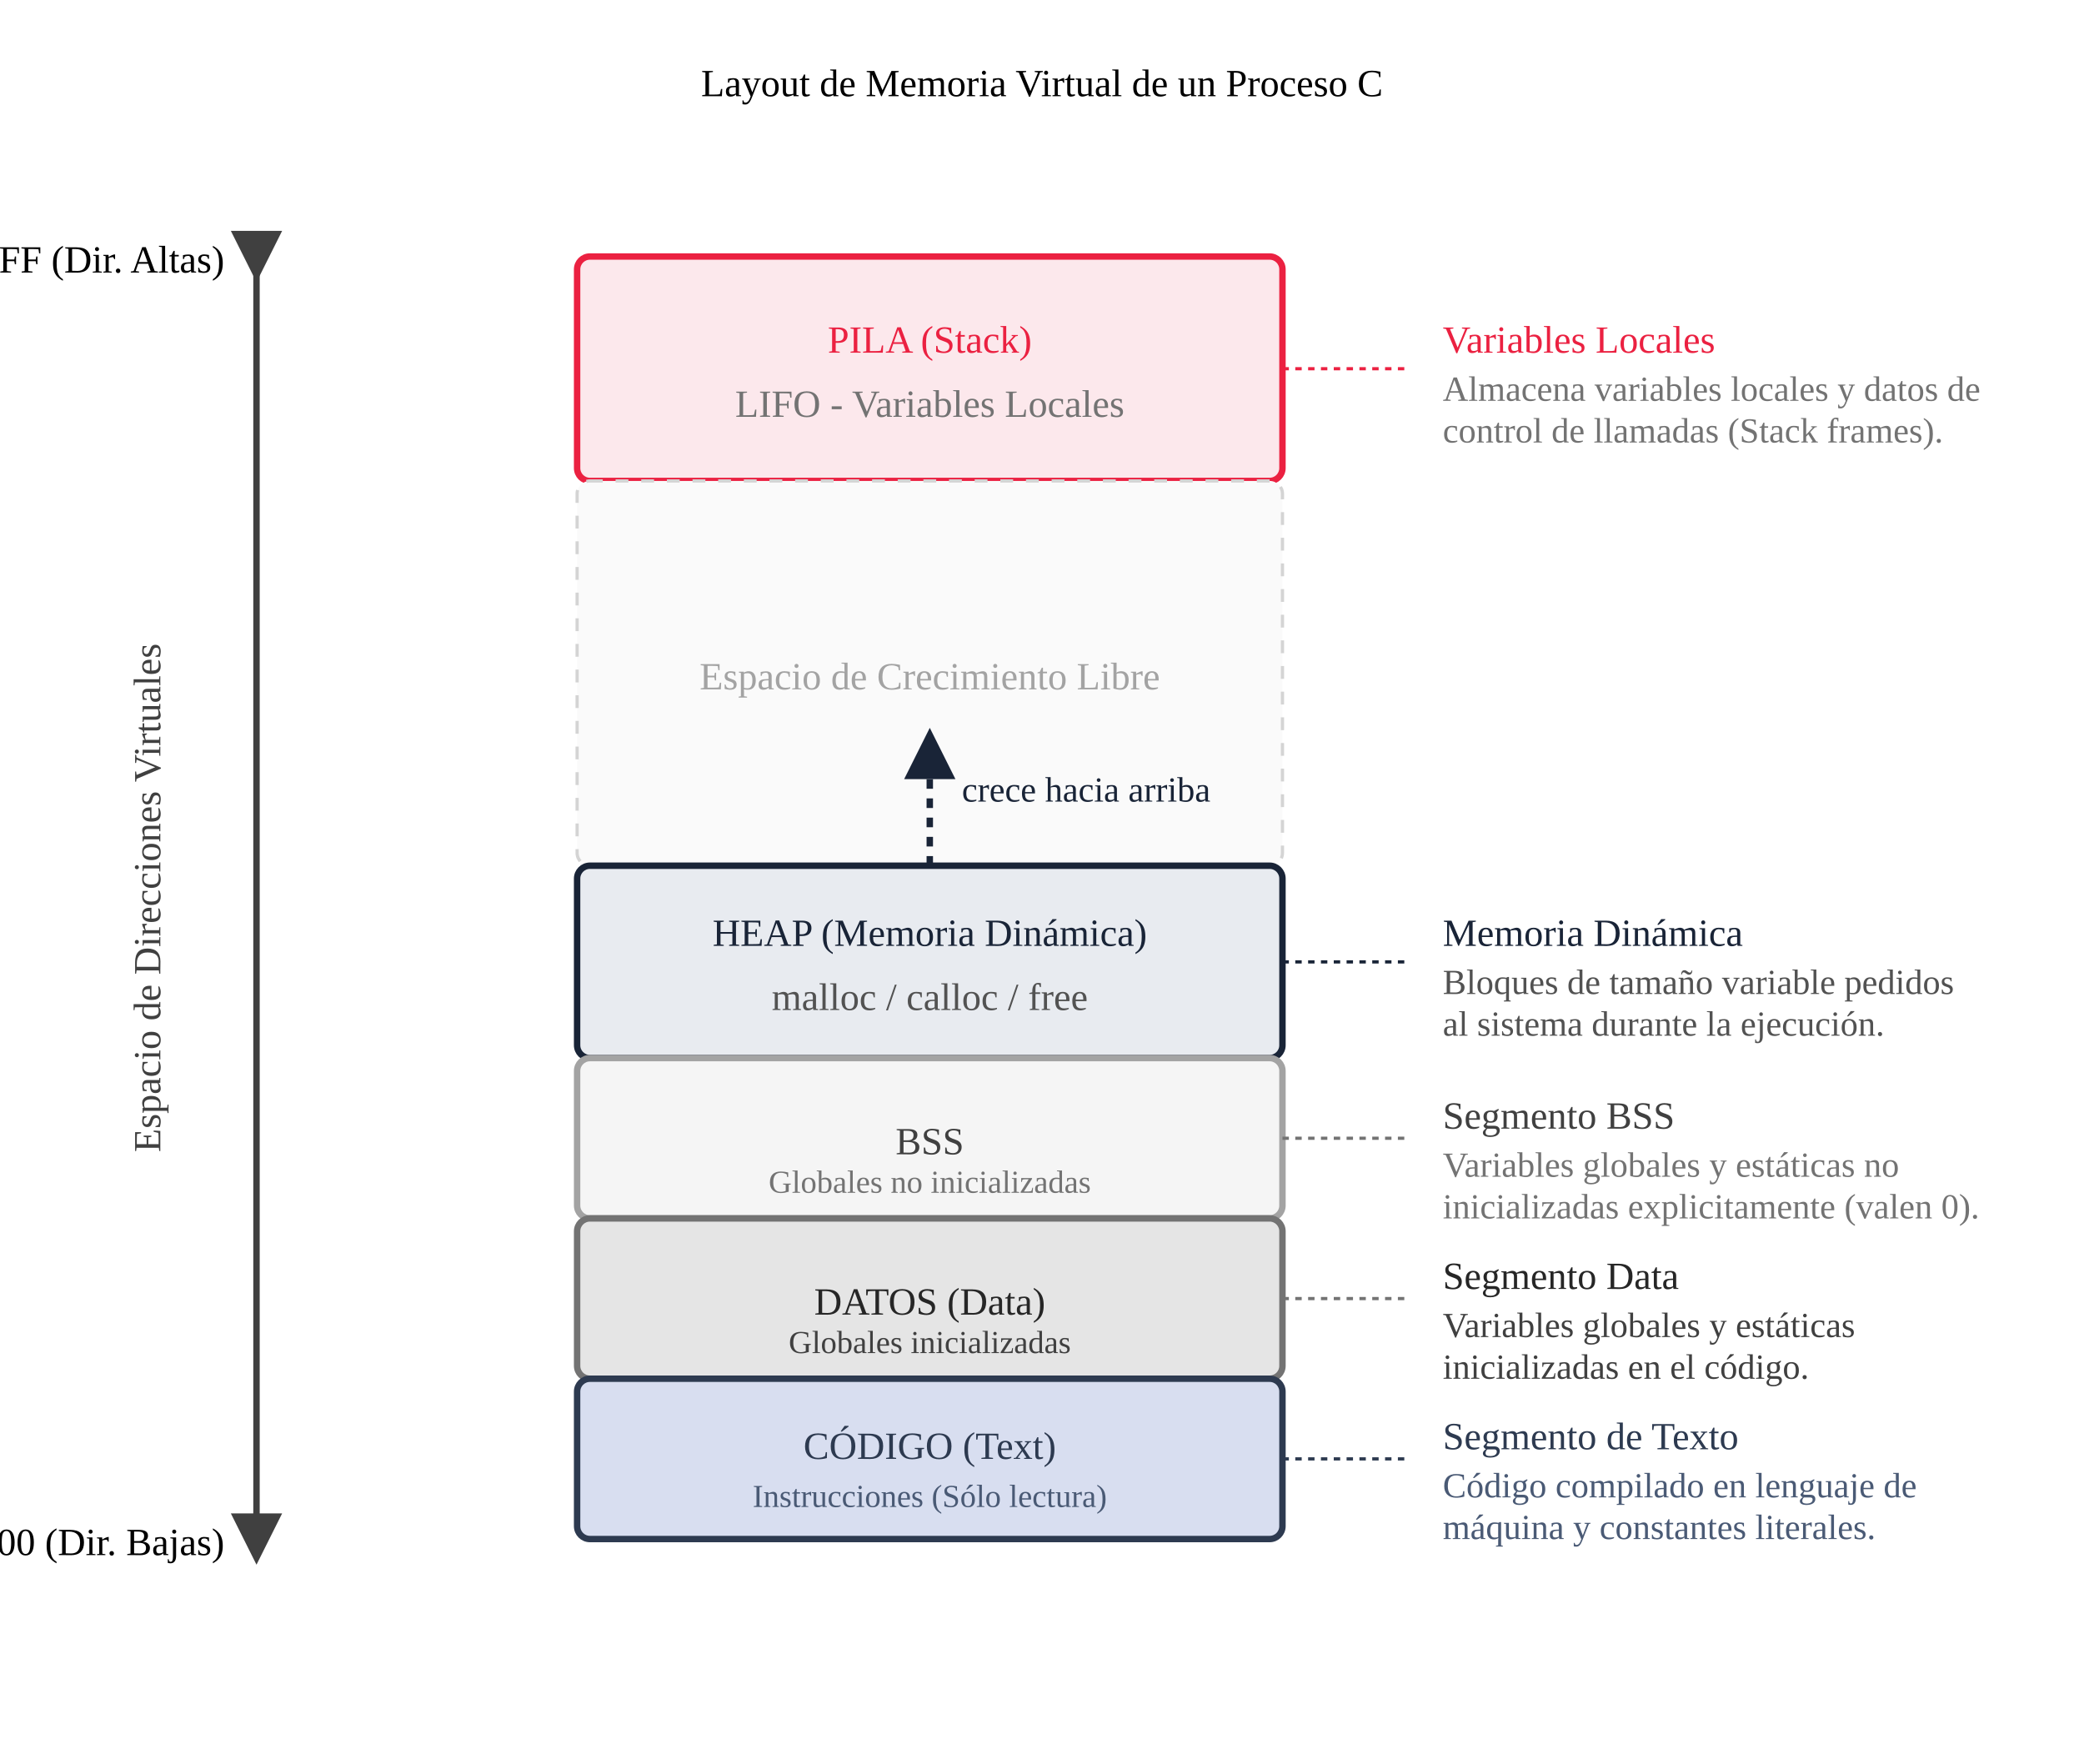
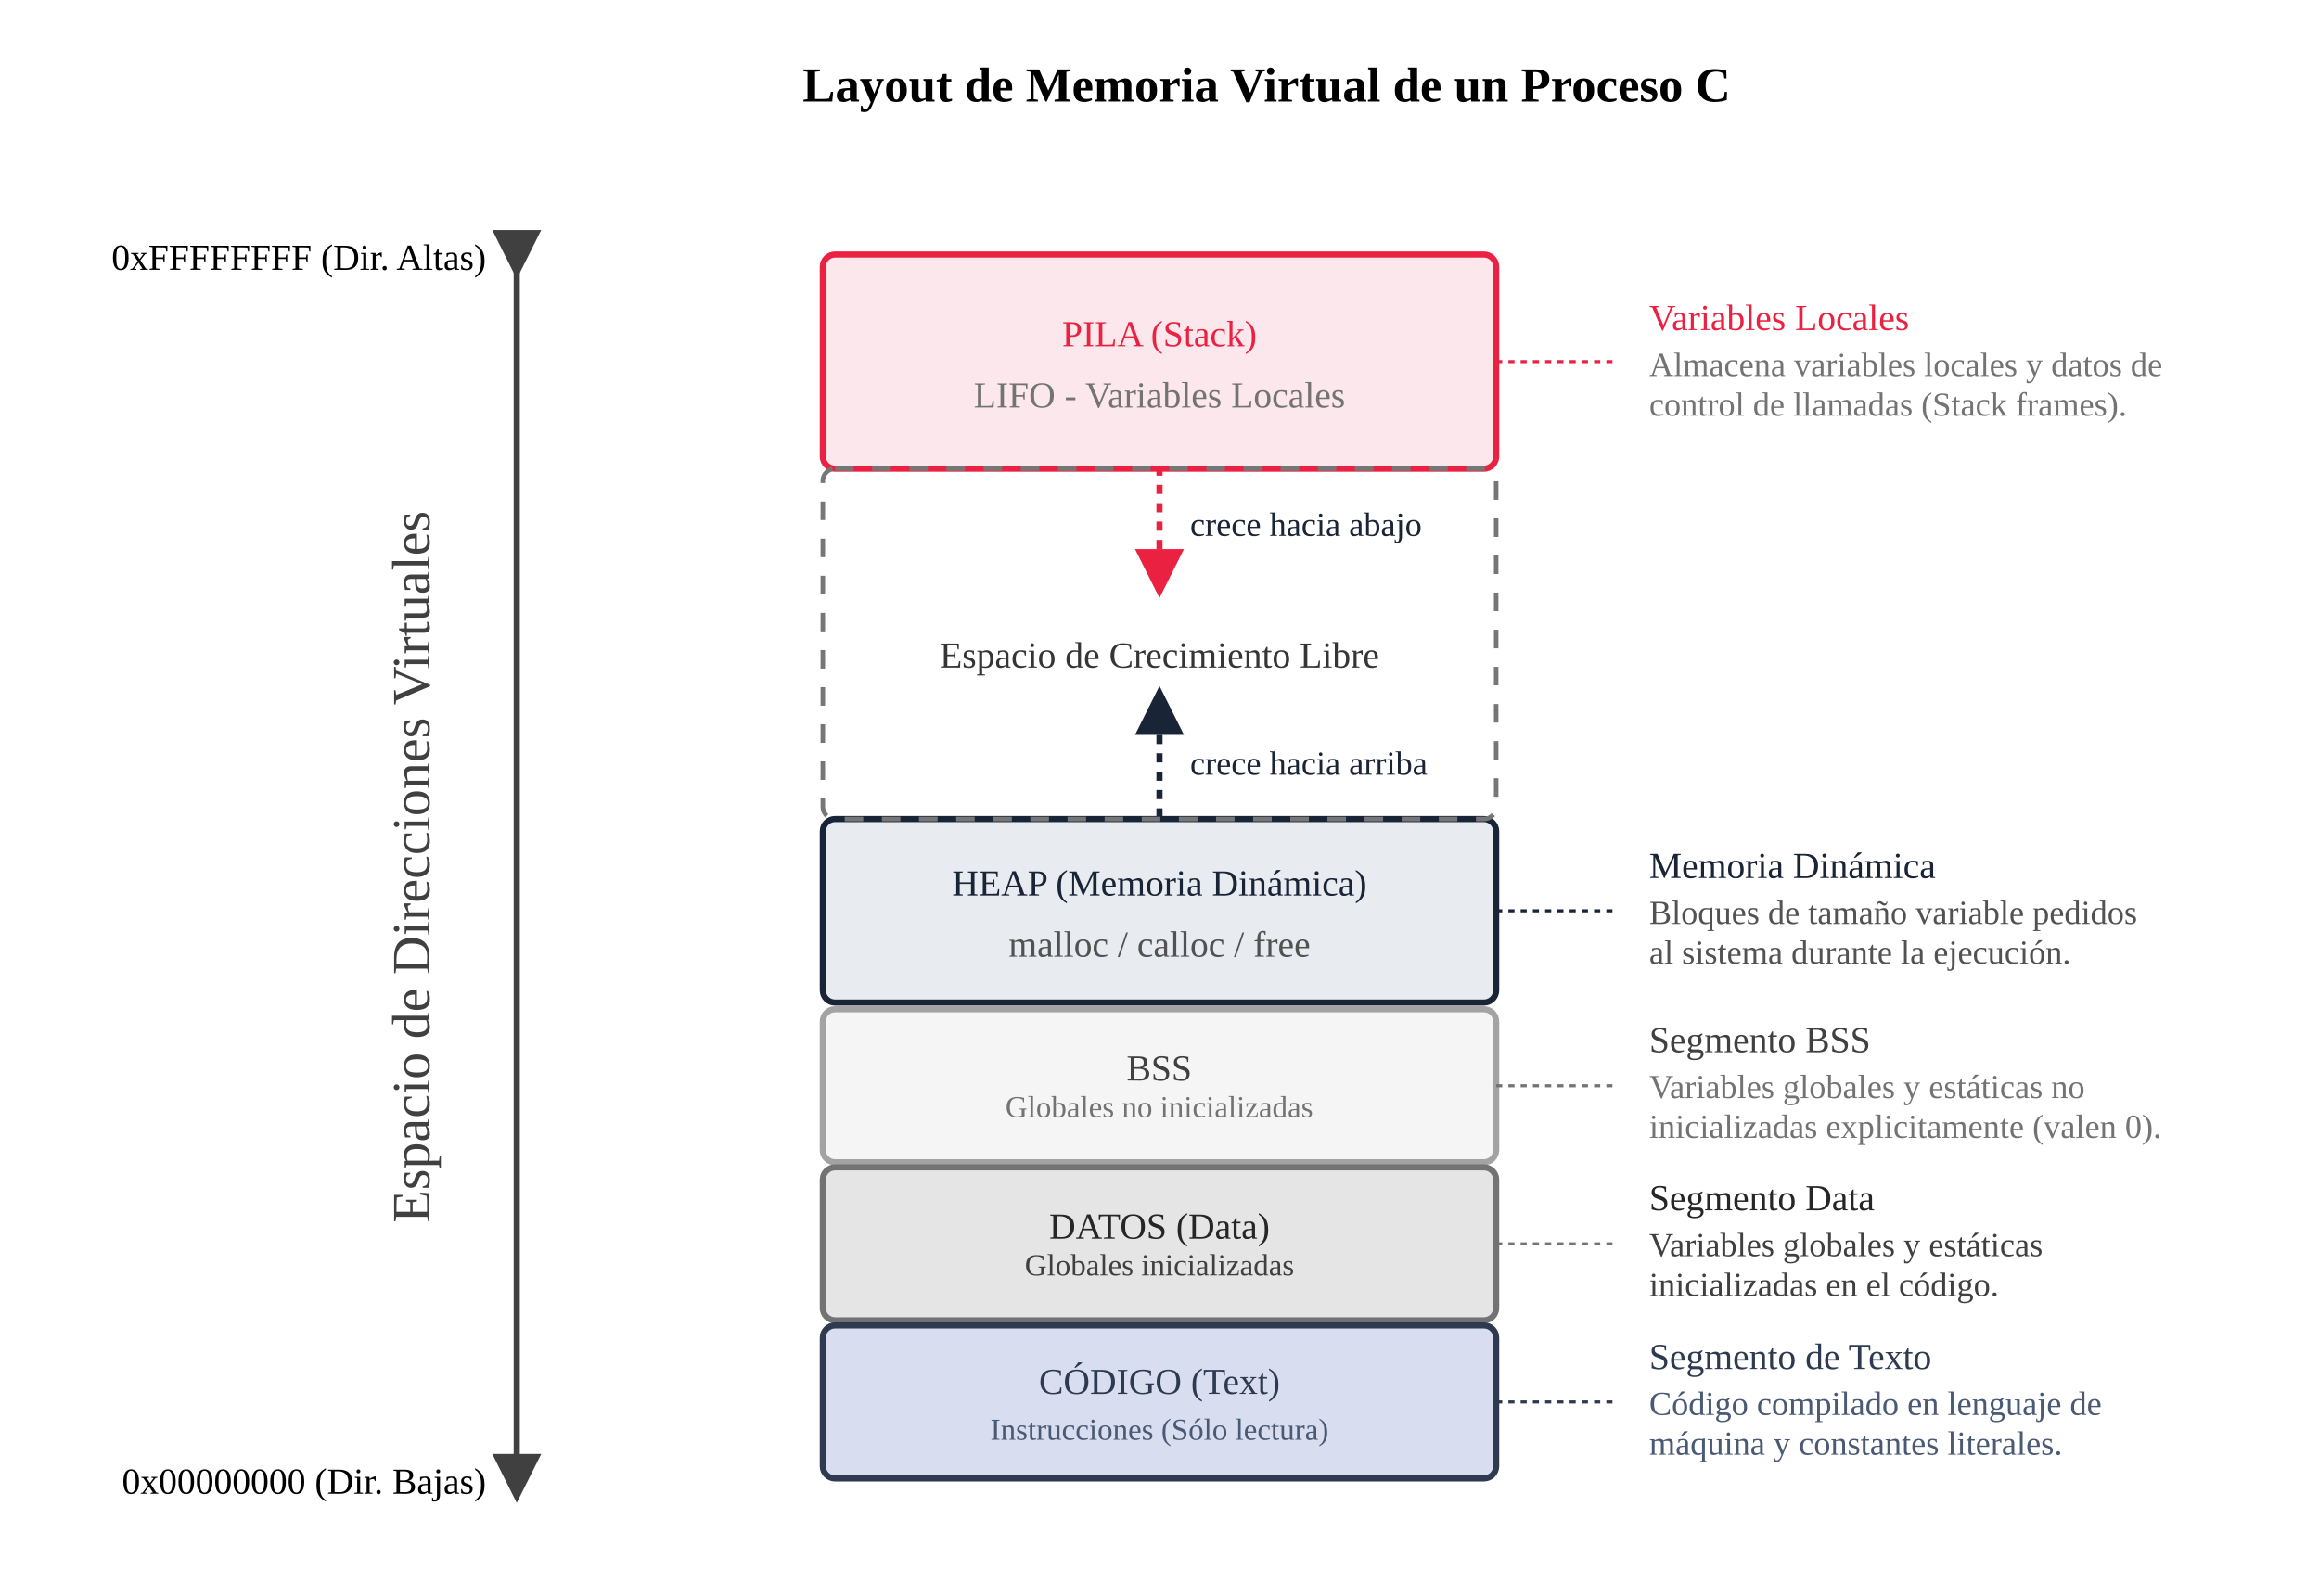
- <svg xmlns="http://www.w3.org/2000/svg" width="650" height="550" viewBox="0 0 650 550">
-   <defs>
+ <svg xmlns="http://www.w3.org/2000/svg" width="757.698" height="521.311" viewBox="0 0 757.698 521.311" version="1.1" id="svg34">
+   <defs id="defs3">
    <marker id="arrowhead" markerWidth="8" markerHeight="8" refX="4" refY="4" orient="auto">
-       <polygon points="0 0, 8 4, 0 8" fill="#404040" />
+       <polygon points="8,4 0,8 0,0 " fill="#404040" id="polygon1" />
    </marker>
    <marker id="arrowhead-red" markerWidth="8" markerHeight="8" refX="4" refY="4" orient="auto">
-       <polygon points="0 0, 8 4, 0 8" fill="#eb2141" />
+       <polygon points="8,4 0,8 0,0 " fill="#eb2141" id="polygon2" />
    </marker>
    <marker id="arrowhead-blue" markerWidth="8" markerHeight="8" refX="4" refY="4" orient="auto">
-       <polygon points="0 0, 8 4, 0 8" fill="#192437" />
+       <polygon points="8,4 0,8 0,0 " fill="#192437" id="polygon3" />
    </marker>
  </defs>
-   <text x="325" y="30" class="title" text-anchor="middle">Layout de Memoria Virtual de un Proceso C</text>
-   <line x1="80" y1="80" x2="80" y2="480" stroke="#404040" stroke-width="2" marker-start="url(#arrowhead)" marker-end="url(#arrowhead)" />
-   <text x="70" y="85" class="code" text-anchor="end">0xFFFFFFFF (Dir. Altas)</text>
-   <text x="70" y="485" class="code" text-anchor="end">0x00000000 (Dir. Bajas)</text>
-   <text x="50" y="280" class="label-bold" transform="rotate(-90 50 280)" text-anchor="middle" fill="#404040">Espacio de Direcciones Virtuales</text>
-   <rect x="180" y="80" width="220" height="70" fill="#fce8ec" stroke="#eb2141" stroke-width="2" rx="4" />
-   <text x="290" y="110" class="label-bold" text-anchor="middle" fill="#eb2141">PILA (Stack)</text>
-   <text x="290" y="130" class="label" text-anchor="middle" fill="#737373">LIFO - Variables Locales</text>
-   <line x1="290" y1="150" x2="290" y2="185" stroke="#eb2141" stroke-width="2" stroke-dasharray="3,3" marker-end="url(#arrowhead-red)" />
-   <text x="300" y="175" class="label" fill="#eb2141" font-size="11">crece hacia abajo</text>
-   <rect x="180" y="150" width="220" height="120" fill="#fafafa" stroke="#d4d4d4" stroke-width="1" stroke-dasharray="4,4" rx="4" />
-   <text x="290" y="215" class="label" text-anchor="middle" fill="#a3a3a3">Espacio de Crecimiento Libre</text>
-   <line x1="290" y1="270" x2="290" y2="235" stroke="#192437" stroke-width="2" stroke-dasharray="3,3" marker-end="url(#arrowhead-blue)" />
-   <text x="300" y="250" class="label" fill="#192437" font-size="11">crece hacia arriba</text>
-   <rect x="180" y="270" width="220" height="60" fill="#e8ebf0" stroke="#192437" stroke-width="2" rx="4" />
-   <text x="290" y="295" class="label-bold" text-anchor="middle" fill="#192437">HEAP (Memoria Dinámica)</text>
-   <text x="290" y="315" class="label" text-anchor="middle" fill="#525252">malloc / calloc / free</text>
-   <rect x="180" y="330" width="220" height="50" fill="#f5f5f5" stroke="#a3a3a3" stroke-width="2" rx="4" />
-   <text x="290" y="360" class="label-bold" text-anchor="middle" fill="#404040">BSS</text>
-   <text x="290" y="372" class="label" text-anchor="middle" fill="#737373" font-size="10">Globales no inicializadas</text>
-   <rect x="180" y="380" width="220" height="50" fill="#e5e5e5" stroke="#737373" stroke-width="2" rx="4" />
-   <text x="290" y="410" class="label-bold" text-anchor="middle" fill="#262626">DATOS (Data)</text>
-   <text x="290" y="422" class="label" text-anchor="middle" fill="#404040" font-size="10">Globales inicializadas</text>
-   <rect x="180" y="430" width="220" height="50" fill="#d8def0" stroke="#2d3a50" stroke-width="2" rx="4" />
-   <text x="290" y="455" class="label-bold" text-anchor="middle" fill="#2d3a50">CÓDIGO (Text)</text>
-   <text x="290" y="470" class="label" text-anchor="middle" fill="#4a5a75" font-size="10">Instrucciones (Sólo lectura)</text>
-   <line x1="400" y1="115" x2="440" y2="115" stroke="#eb2141" stroke-width="1" stroke-dasharray="2,2" />
-   <text x="450" y="110" class="label-bold" fill="#eb2141">Variables Locales</text>
-   <text x="450" y="125" class="label" fill="#737373" font-size="11">Almacena variables locales y datos de</text>
-   <text x="450" y="138" class="label" fill="#737373" font-size="11">control de llamadas (Stack frames).</text>
-   <line x1="400" y1="300" x2="440" y2="300" stroke="#192437" stroke-width="1" stroke-dasharray="2,2" />
-   <text x="450" y="295" class="label-bold" fill="#192437">Memoria Dinámica</text>
-   <text x="450" y="310" class="label" fill="#525252" font-size="11">Bloques de tamaño variable pedidos</text>
-   <text x="450" y="323" class="label" fill="#525252" font-size="11">al sistema durante la ejecución.</text>
-   <line x1="400" y1="355" x2="440" y2="355" stroke="#737373" stroke-width="1" stroke-dasharray="2,2" />
-   <text x="450" y="352" class="label-bold" fill="#404040">Segmento BSS</text>
-   <text x="450" y="367" class="label" fill="#737373" font-size="11">Variables globales y estáticas no</text>
-   <text x="450" y="380" class="label" fill="#737373" font-size="11">inicializadas explicitamente (valen 0).</text>
-   <line x1="400" y1="405" x2="440" y2="405" stroke="#737373" stroke-width="1" stroke-dasharray="2,2" />
-   <text x="450" y="402" class="label-bold" fill="#262626">Segmento Data</text>
-   <text x="450" y="417" class="label" fill="#404040" font-size="11">Variables globales y estáticas</text>
-   <text x="450" y="430" class="label" fill="#404040" font-size="11">inicializadas en el código.</text>
-   <line x1="400" y1="455" x2="440" y2="455" stroke="#2d3a50" stroke-width="1" stroke-dasharray="2,2" />
-   <text x="450" y="452" class="label-bold" fill="#2d3a50">Segmento de Texto</text>
-   <text x="450" y="467" class="label" fill="#4a5a75" font-size="11">Código compilado en lenguaje de</text>
-   <text x="450" y="480" class="label" fill="#4a5a75" font-size="11">máquina y constantes literales.</text>
+   <text x="413.844" y="33.175" class="title" text-anchor="middle" id="text3" style="font-size:16px">
+     <tspan style="font-weight:bold;font-size:16px" id="tspan46">Layout de Memoria Virtual de un Proceso C</tspan>
+   </text>
+   <line x1="168.844" y1="83.175" x2="168.844" y2="483.175" stroke="#404040" stroke-width="2" marker-start="url(#arrowhead)" marker-end="url(#arrowhead)" id="line3" />
+   <text x="158.844" y="88.175" class="code" text-anchor="end" id="text4">0xFFFFFFFF (Dir. Altas)</text>
+   <text x="158.844" y="488.175" class="code" text-anchor="end" id="text5">0x00000000 (Dir. Bajas)</text>
+   <text x="-283.321" y="140.3" class="label-bold" transform="rotate(-90)" text-anchor="middle" fill="#404040" id="text6" style="font-size:17.598px;stroke-width:1.467">Espacio de Direcciones Virtuales</text>
+   <rect x="268.844" y="83.175" width="220" height="70" fill="#fce8ec" stroke="#eb2141" stroke-width="2" rx="4" id="rect6" />
+   <text x="378.844" y="113.175" class="label-bold" text-anchor="middle" fill="#eb2141" id="text7">PILA (Stack)</text>
+   <text x="378.844" y="133.175" class="label" text-anchor="middle" fill="#737373" id="text8">LIFO - Variables Locales</text>
+   <line x1="378.842" y1="152.447" x2="378.842" y2="187.447" stroke="#eb2141" stroke-width="2" stroke-dasharray="3, 3" marker-end="url(#arrowhead-red)" id="line8" />
+   <text x="378.844" y="218.175" class="label" text-anchor="middle" fill="#a3a3a3" id="text10" style="fill:#353535;fill-opacity:1">Espacio de Crecimiento Libre</text>
+   <line x1="378.844" y1="267.175" x2="378.844" y2="232.175" stroke="#192437" stroke-width="2" stroke-dasharray="3, 3" marker-end="url(#arrowhead-blue)" id="line10" />
+   <text x="388.844" y="253.175" class="label" fill="#192437" font-size="11px" id="text11">crece hacia arriba</text>
+   <rect x="268.844" y="267.661" width="220" height="60" fill="#e8ebf0" stroke="#192437" stroke-width="2" rx="4" id="rect11" />
+   <text x="378.844" y="292.661" class="label-bold" text-anchor="middle" fill="#192437" id="text12">HEAP (Memoria Dinámica)</text>
+   <text x="378.844" y="312.661" class="label" text-anchor="middle" fill="#525252" id="text13">malloc / calloc / free</text>
+   <rect x="268.844" y="329.842" width="220" height="50" fill="#f5f5f5" stroke="#a3a3a3" stroke-width="2" rx="4" id="rect13" />
+   <g id="g35" transform="translate(88.76434,-6.863897)">
+     <text x="290" y="360" class="label-bold" text-anchor="middle" fill="#404040" id="text14">BSS</text>
+     <text x="290" y="372" class="label" text-anchor="middle" fill="#737373" font-size="10px" id="text15">Globales no inicializadas</text>
+   </g>
+   <rect x="268.844" y="381.509" width="220" height="50" fill="#e5e5e5" stroke="#737373" stroke-width="2" rx="4" id="rect15" />
+   <g id="g36" transform="translate(88.84434,-5.191233)">
+     <text x="290" y="410" class="label-bold" text-anchor="middle" fill="#262626" id="text16">DATOS (Data)</text>
+     <text x="290" y="422" class="label" text-anchor="middle" fill="#404040" font-size="10px" id="text17">Globales inicializadas</text>
+   </g>
+   <rect x="268.844" y="433.175" width="220" height="50" fill="#d8def0" stroke="#2d3a50" stroke-width="2" rx="4" id="rect17" />
+   <g id="g37" transform="translate(88.84434,0.549429)">
+     <text x="290" y="455" class="label-bold" text-anchor="middle" fill="#2d3a50" id="text18">CÓDIGO (Text)</text>
+     <text x="290" y="470" class="label" text-anchor="middle" fill="#4a5a75" font-size="10px" id="text19">Instrucciones (Sólo lectura)</text>
+   </g>
+   <line x1="488.844" y1="118.175" x2="528.844" y2="118.175" stroke="#eb2141" stroke-width="1" stroke-dasharray="2, 2" id="line19" />
+   <text x="538.844" y="107.866" class="label-bold" fill="#eb2141" id="text20">Variables Locales</text>
+   <text x="538.844" y="122.866" class="label" fill="#737373" font-size="11px" id="text21">Almacena variables locales y datos de</text>
+   <text x="538.844" y="135.866" class="label" fill="#737373" font-size="11px" id="text22">control de llamadas (Stack frames).</text>
+   <line x1="488.844" y1="297.661" x2="528.844" y2="297.661" stroke="#192437" stroke-width="1" stroke-dasharray="2, 2" id="line22" />
+   <text x="538.844" y="286.937" class="label-bold" fill="#192437" id="text23">Memoria Dinámica</text>
+   <text x="538.844" y="301.937" class="label" fill="#525252" font-size="11px" id="text24">Bloques de tamaño variable pedidos</text>
+   <text x="538.844" y="314.937" class="label" fill="#525252" font-size="11px" id="text25">al sistema durante la ejecución.</text>
+   <line x1="488.844" y1="354.842" x2="528.844" y2="354.842" stroke="#737373" stroke-width="1" stroke-dasharray="2, 2" id="line25" />
+   <text x="538.844" y="343.866" class="label-bold" fill="#404040" id="text26">Segmento BSS</text>
+   <text x="538.844" y="358.866" class="label" fill="#737373" font-size="11px" id="text27">Variables globales y estáticas no</text>
+   <text x="538.844" y="371.866" class="label" fill="#737373" font-size="11px" id="text28">inicializadas explicitamente (valen 0).</text>
+   <line x1="488.844" y1="406.509" x2="528.844" y2="406.509" stroke="#737373" stroke-width="1" stroke-dasharray="2, 2" id="line28" />
+   <text x="538.844" y="395.533" class="label-bold" fill="#262626" id="text29">Segmento Data</text>
+   <text x="538.844" y="410.533" class="label" fill="#404040" font-size="11px" id="text30">Variables globales y estáticas</text>
+   <text x="538.844" y="423.533" class="label" fill="#404040" font-size="11px" id="text31">inicializadas en el código.</text>
+   <line x1="488.844" y1="458.175" x2="528.844" y2="458.175" stroke="#2d3a50" stroke-width="1" stroke-dasharray="2, 2" id="line31" />
+   <text x="538.844" y="447.415" class="label-bold" fill="#2d3a50" id="text32">Segmento de Texto</text>
+   <text x="538.844" y="462.415" class="label" fill="#4a5a75" font-size="11px" id="text33">Código compilado en lenguaje de</text>
+   <text x="538.844" y="475.415" class="label" fill="#4a5a75" font-size="11px" id="text34">máquina y constantes literales.</text>
+   <text x="388.844" y="175.115" class="label" fill="#192437" font-size="11px" id="text35">crece hacia abajo</text>
+   <rect x="268.844" y="153.175" width="220" height="114.485" fill="#fafafa" stroke="#d4d4d4" stroke-width="0.975" stroke-dasharray="4, 4" rx="4" id="rect9" style="fill:none;stroke:#767676;stroke-width:1.478;stroke-dasharray:6.066, 6.066;stroke-dashoffset:0;stroke-opacity:1" />
</svg>
